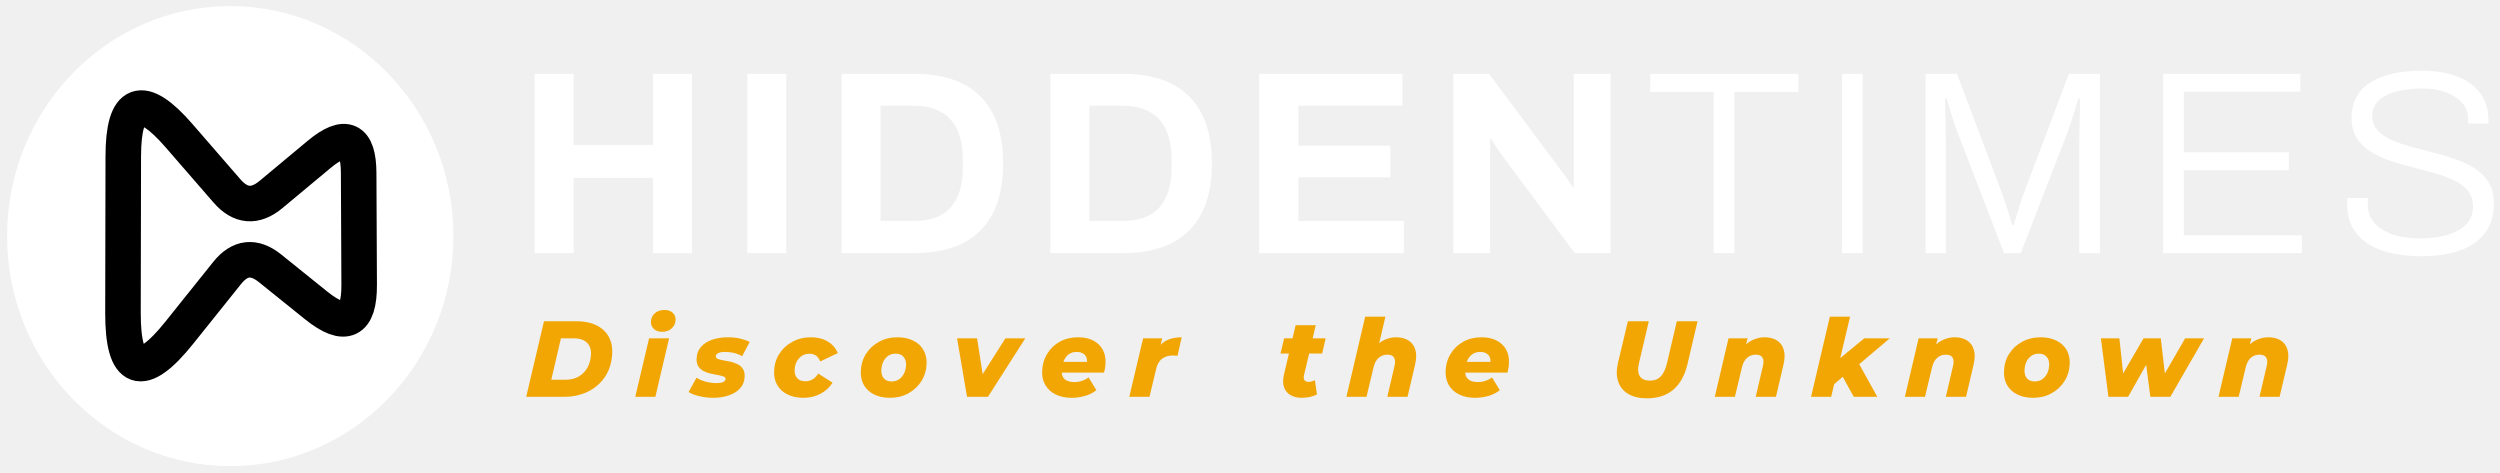
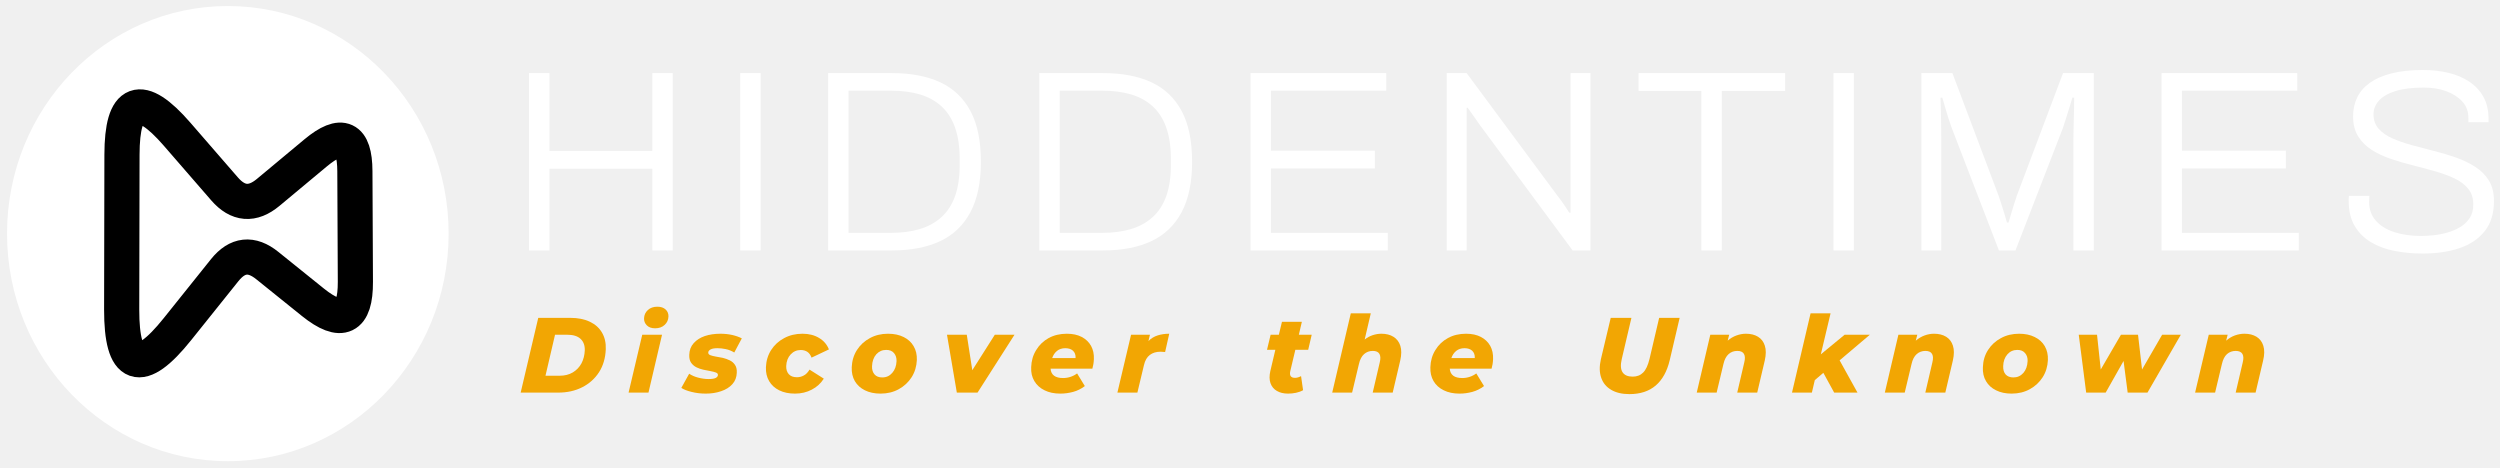
- <svg xmlns="http://www.w3.org/2000/svg" viewBox="0 22.75 2461.93 465" role="img" aria-label="HiddenTimes" class="ht-logo" part="svg">
+ <svg xmlns="http://www.w3.org/2000/svg" viewBox="0 22.75 2488.16 465" role="img" aria-label="HiddenTimes" class="ht-logo" part="svg">
  <g class="ht-mark" part="mark">
    <ellipse class="ht-circle" part="circle" cx="226.75" cy="255.25" rx="219.75" ry="226.5" fill="#FFFFFF" />
    <path class="ht-symbol" part="symbol" d="M121.4 176.75Q121.5 93.25 176.2 156.25L223.5 210.75Q243.5 233.75 266.9 214.25L314.2 174.85Q353 142.55 353.2 193.05L353.7 303.25Q354 357.75 311.5 323.65L265.9 286.95Q242.5 268.15 223.7 291.55L176.6 350.35Q121 419.85 121.1 330.85Z" fill="none" stroke-width="35" stroke-linejoin="round" stroke-linecap="round" pathLength="1" stroke="#000000" />
  </g>
  <g class="ht-wordmark" part="wordmark" fill="#FFFFFF">
-     <path class="ht-letter" part="letter" style="--i:0" d="M564.84 272L526.5 272L526.5 95.5L564.84 95.5L564.84 165.48L643.06 165.48L643.06 95.5L681.39 95.5L681.39 272L643.06 272L643.06 197.9L564.84 197.9L564.84 272Z" />
-     <path class="ht-letter" part="letter" style="--i:1" d="M774.28 272L735.94 272L735.94 95.5L774.28 95.5L774.28 272Z" />
-     <path class="ht-letter" part="letter" style="--i:2" d="M900.85 272L828.81 272L828.81 95.5L900.85 95.5Q928.38 95.5 947.68 105.02Q966.98 114.54 977.4 133.96Q987.82 153.39 987.82 183.75L987.82 183.75Q987.82 213.85 977.4 233.41Q966.98 252.96 947.68 262.48Q928.38 272 900.85 272L900.85 272ZM867.15 126.89L867.15 240.35L900.6 240.35Q912.18 240.35 921.18 237.01Q930.19 233.66 936.1 227.1Q942.02 220.54 945.11 210.64Q948.2 200.73 948.2 187.61L948.2 187.61L948.2 179.89Q948.2 166.77 945.11 156.86Q942.02 146.96 936.1 140.4Q930.19 133.84 921.18 130.36Q912.18 126.89 900.6 126.89L900.6 126.89L867.15 126.89Z" />
-     <path class="ht-letter" part="letter" style="--i:3" d="M1106.43 272L1034.39 272L1034.39 95.5L1106.43 95.5Q1133.96 95.5 1153.26 105.02Q1172.56 114.54 1182.98 133.96Q1193.4 153.39 1193.4 183.75L1193.4 183.75Q1193.4 213.85 1182.98 233.41Q1172.56 252.96 1153.26 262.48Q1133.96 272 1106.43 272L1106.43 272ZM1072.73 126.89L1072.73 240.35L1106.18 240.35Q1117.76 240.35 1126.76 237.01Q1135.77 233.66 1141.68 227.1Q1147.6 220.54 1150.69 210.64Q1153.78 200.73 1153.78 187.61L1153.78 187.61L1153.78 179.89Q1153.78 166.77 1150.69 156.86Q1147.6 146.96 1141.68 140.4Q1135.77 133.84 1126.76 130.36Q1117.76 126.89 1106.18 126.89L1106.18 126.89L1072.73 126.89Z" />
-     <path class="ht-letter" part="letter" style="--i:4" d="M1382.51 272L1239.97 272L1239.97 95.5L1380.97 95.5L1380.97 126.89L1278.57 126.89L1278.57 166.25L1369.13 166.25L1369.13 197.39L1278.57 197.39L1278.57 240.35L1382.51 240.35L1382.51 272Z" />
-     <path class="ht-letter" part="letter" style="--i:5" d="M1467.42 272L1431.14 272L1431.14 95.5L1466.39 95.5L1537.4 190.7Q1538.95 192.5 1541.26 195.71Q1543.58 198.93 1545.64 202.02Q1547.7 205.1 1548.47 206.91L1548.47 206.91L1549.75 206.91Q1549.75 202.53 1549.75 198.29Q1549.75 194.04 1549.75 190.7L1549.75 190.7L1549.75 95.5L1586.03 95.5L1586.03 272L1550.78 272L1478.23 174.49Q1475.65 170.89 1472.82 166.51Q1469.99 162.14 1468.71 159.82L1468.71 159.82L1467.42 159.82Q1467.42 163.68 1467.42 167.41Q1467.42 171.14 1467.42 174.49L1467.42 174.49L1467.42 272Z" />
-     <path class="ht-letter" part="letter" style="--i:6" d="M1707.98 272L1687.66 272L1687.66 113.25L1625.14 113.25L1625.14 95.5L1771.02 95.5L1771.02 113.25L1707.98 113.25L1707.98 272Z" />
-     <path class="ht-letter" part="letter" style="--i:7" d="M1834.32 272L1813.99 272L1813.99 95.5L1834.32 95.5L1834.32 272Z" />
-     <path class="ht-letter" part="letter" style="--i:8" d="M1916.14 272L1896.33 272L1896.33 95.5L1927.21 95.5L1973.26 217.71Q1974.81 222.09 1976.35 227.1Q1977.89 232.12 1979.31 236.62Q1980.72 241.13 1981.5 244.21L1981.5 244.21L1983.04 244.21Q1984.07 240.61 1985.61 235.72Q1987.16 230.83 1988.57 226.07Q1989.99 221.31 1991.27 217.71L1991.27 217.71L2037.33 95.5L2067.94 95.5L2067.94 272L2047.62 272L2047.62 162.14Q2047.62 155.71 2047.88 147.6Q2048.13 139.5 2048.26 131.78Q2048.39 124.06 2048.39 119.94L2048.39 119.94L2046.59 119.94Q2045.56 123.8 2043.89 129.08Q2042.22 134.35 2040.54 139.75Q2038.87 145.16 2037.33 149.79L2037.33 149.79L1989.99 272L1973.52 272L1926.44 149.79Q1924.89 145.67 1923.35 140.78Q1921.8 135.89 1920.26 130.49Q1918.72 125.09 1917.17 119.94L1917.17 119.94L1915.37 119.94Q1915.63 125.09 1915.76 132.81Q1915.89 140.53 1916.02 148.24Q1916.14 155.96 1916.14 162.14L1916.14 162.14L1916.14 272Z" />
-     <path class="ht-letter" part="letter" style="--i:9" d="M2266.83 272L2130.21 272L2130.21 95.5L2265.29 95.5L2265.29 113L2150.54 113L2150.54 172.69L2253.97 172.69L2253.97 190.44L2150.54 190.44L2150.54 254.5L2266.83 254.5L2266.83 272Z" />
-     <path class="ht-letter" part="letter" style="--i:10" d="M2384.67 275.09L2384.67 275.09Q2370.51 275.09 2357.14 272.51Q2343.76 269.94 2333.46 263.77Q2323.17 257.59 2317.26 247.56Q2311.34 237.52 2311.34 222.6L2311.34 222.6Q2311.34 221.31 2311.34 220.16Q2311.34 219 2311.6 217.71L2311.6 217.71L2331.92 217.71Q2331.92 218.74 2331.79 220.54Q2331.66 222.34 2331.66 223.63L2331.66 223.63Q2331.66 234.95 2338.48 242.54Q2345.3 250.13 2357.01 253.86Q2368.71 257.59 2383.38 257.59L2383.38 257.59Q2388.27 257.59 2395.09 256.95Q2401.9 256.31 2408.98 254.38Q2416.05 252.45 2421.97 248.97Q2427.89 245.5 2431.62 239.97Q2435.35 234.44 2435.35 226.2L2435.35 226.2Q2435.35 216.68 2430.21 210.51Q2425.06 204.33 2416.7 200.35Q2408.34 196.36 2397.53 193.27Q2386.72 190.18 2375.4 187.35Q2364.08 184.52 2353.4 180.92Q2342.73 177.32 2334.24 171.91Q2325.75 166.51 2320.73 158.41Q2315.71 150.3 2315.71 138.47L2315.71 138.47Q2315.71 128.18 2319.83 119.69Q2323.95 111.19 2332.44 105.15Q2340.93 99.1 2354.05 95.76Q2367.17 92.41 2385.18 92.41L2385.18 92.41Q2398.82 92.41 2410.65 95.24Q2422.49 98.07 2431.49 104.12Q2440.5 110.17 2445.51 119.3Q2450.53 128.43 2450.53 141.3L2450.53 141.3L2450.53 144.38L2430.46 144.38L2430.46 140.01Q2430.46 130.49 2424.55 123.93Q2418.63 117.37 2408.72 113.64Q2398.82 109.91 2386.21 109.91L2386.21 109.91Q2368.97 109.91 2357.91 113.38Q2346.84 116.85 2341.44 122.9Q2336.04 128.95 2336.04 136.41L2336.04 136.41Q2336.04 145.16 2341.18 150.95Q2346.33 156.73 2354.82 160.47Q2363.31 164.2 2373.99 167.15Q2384.67 170.11 2395.99 172.94Q2407.31 175.77 2417.98 179.5Q2428.66 183.24 2437.28 188.77Q2445.9 194.3 2450.92 202.53Q2455.93 210.77 2455.93 222.86L2455.93 222.86Q2455.93 241.13 2446.8 252.7Q2437.67 264.28 2421.71 269.68Q2405.76 275.09 2384.67 275.09Z" />
+     <path class="ht-letter" part="letter" style="--i:0" d="M546.83 272L526.5 272L526.5 95.5L546.83 95.5L546.83 172.94L649.23 172.94L649.23 95.5L669.56 95.5L669.56 272L649.23 272L649.23 190.7L546.83 190.7L546.83 272Z" />
+     <path class="ht-letter" part="letter" style="--i:1" d="M757.03 272L736.7 272L736.7 95.5L757.03 95.5L757.03 272Z" />
+     <path class="ht-letter" part="letter" style="--i:2" d="M887.74 272L824.19 272L824.19 95.5L887.74 95.5Q916.05 95.5 935.73 104.63Q955.41 113.77 965.83 133.19Q976.25 152.62 976.25 183.75L976.25 183.75Q976.25 214.37 965.83 233.92Q955.41 253.48 935.73 262.74Q916.05 272 887.74 272L887.74 272ZM844.52 113L844.52 254.5L886.97 254.5Q902.67 254.5 915.27 250.77Q927.88 247.04 936.89 238.94Q945.89 230.83 950.52 217.97Q955.15 205.1 955.15 186.84L955.15 186.84L955.15 181.43Q955.15 162.65 950.52 149.66Q945.89 136.67 937.01 128.56Q928.14 120.46 915.53 116.73Q902.92 113 886.97 113L886.97 113L844.52 113Z" />
+     <path class="ht-letter" part="letter" style="--i:3" d="M1097.94 272L1034.39 272L1034.39 95.5L1097.94 95.5Q1126.25 95.5 1145.93 104.63Q1165.61 113.77 1176.03 133.19Q1186.45 152.62 1186.45 183.75L1186.45 183.75Q1186.45 214.37 1176.03 233.92Q1165.61 253.48 1145.93 262.74Q1126.25 272 1097.94 272L1097.94 272ZM1054.72 113L1054.72 254.5L1097.17 254.5Q1112.87 254.5 1125.47 250.77Q1138.08 247.04 1147.09 238.94Q1156.09 230.83 1160.72 217.97Q1165.35 205.1 1165.35 186.84L1165.35 186.84L1165.35 181.43Q1165.35 162.65 1160.72 149.66Q1156.09 136.67 1147.21 128.56Q1138.34 120.46 1125.73 116.73Q1113.12 113 1097.17 113L1097.17 113L1054.72 113Z" />
+     <path class="ht-letter" part="letter" style="--i:4" d="M1381.21 272L1244.59 272L1244.59 95.5L1379.67 95.5L1379.67 113L1264.92 113L1264.92 172.69L1368.35 172.69L1368.35 190.44L1264.92 190.44L1264.92 254.5L1381.21 254.5L1381.21 272Z" />
+     <path class="ht-letter" part="letter" style="--i:5" d="M1459.69 272L1439.88 272L1439.88 95.5L1459.69 95.5L1550 217.45Q1551.55 219.26 1553.73 222.34Q1555.92 225.43 1558.11 228.65Q1560.29 231.86 1561.84 234.44L1561.84 234.44L1563.12 234.44Q1563.12 230.06 1563.12 225.82Q1563.12 221.57 1563.12 217.45L1563.12 217.45L1563.12 95.5L1582.94 95.5L1582.94 272L1565.18 272L1473.07 147.47Q1471.27 144.9 1467.41 139.37Q1463.55 133.84 1460.72 129.98L1460.72 129.98L1459.69 129.98Q1459.69 134.35 1459.69 138.6Q1459.69 142.84 1459.69 147.47L1459.69 147.47L1459.69 272Z" />
+     <path class="ht-letter" part="letter" style="--i:6" d="M1713.63 272L1693.31 272L1693.31 113.25L1630.79 113.25L1630.79 95.5L1776.67 95.5L1776.67 113.25L1713.63 113.25L1713.63 272Z" />
+     <path class="ht-letter" part="letter" style="--i:7" d="M1845.11 272L1824.78 272L1824.78 95.5L1845.11 95.5L1845.11 272Z" />
+     <path class="ht-letter" part="letter" style="--i:8" d="M1932.08 272L1912.27 272L1912.27 95.5L1943.15 95.5L1989.2 217.71Q1990.75 222.09 1992.29 227.1Q1993.83 232.12 1995.25 236.62Q1996.66 241.13 1997.44 244.21L1997.44 244.21L1998.98 244.21Q2000.01 240.61 2001.55 235.72Q2003.1 230.83 2004.51 226.07Q2005.93 221.31 2007.21 217.71L2007.21 217.71L2053.27 95.5L2083.88 95.5L2083.88 272L2063.56 272L2063.56 162.14Q2063.56 155.71 2063.82 147.6Q2064.07 139.5 2064.2 131.78Q2064.33 124.06 2064.33 119.94L2064.33 119.94L2062.53 119.94Q2061.5 123.8 2059.83 129.08Q2058.16 134.35 2056.48 139.75Q2054.81 145.16 2053.27 149.79L2053.27 149.79L2005.93 272L1989.46 272L1942.38 149.79Q1940.83 145.67 1939.29 140.78Q1937.74 135.89 1936.2 130.49Q1934.66 125.09 1933.11 119.94L1933.11 119.94L1931.31 119.94Q1931.57 125.09 1931.7 132.81Q1931.83 140.53 1931.96 148.24Q1932.08 155.96 1932.08 162.14L1932.08 162.14L1932.08 272Z" />
+     <path class="ht-letter" part="letter" style="--i:9" d="M2287.91 272L2151.29 272L2151.29 95.5L2286.37 95.5L2286.37 113L2171.62 113L2171.62 172.69L2275.05 172.69L2275.05 190.44L2171.62 190.44L2171.62 254.5L2287.91 254.5L2287.91 272Z" />
+     <path class="ht-letter" part="letter" style="--i:10" d="M2410.9 275.09L2410.9 275.09Q2396.74 275.09 2383.37 272.51Q2369.99 269.94 2359.69 263.77Q2349.4 257.59 2343.49 247.56Q2337.57 237.52 2337.57 222.6L2337.57 222.6Q2337.57 221.31 2337.57 220.16Q2337.57 219 2337.83 217.71L2337.83 217.71L2358.15 217.71Q2358.15 218.74 2358.02 220.54Q2357.89 222.34 2357.89 223.63L2357.89 223.63Q2357.89 234.95 2364.71 242.54Q2371.53 250.13 2383.24 253.86Q2394.94 257.59 2409.61 257.59L2409.61 257.59Q2414.5 257.59 2421.32 256.95Q2428.13 256.31 2435.21 254.38Q2442.28 252.45 2448.2 248.97Q2454.12 245.5 2457.85 239.97Q2461.58 234.44 2461.58 226.2L2461.58 226.2Q2461.58 216.68 2456.44 210.51Q2451.29 204.33 2442.93 200.35Q2434.57 196.36 2423.76 193.27Q2412.95 190.18 2401.63 187.35Q2390.31 184.52 2379.63 180.92Q2368.96 177.32 2360.47 171.91Q2351.98 166.51 2346.96 158.41Q2341.94 150.3 2341.94 138.47L2341.94 138.47Q2341.94 128.18 2346.06 119.69Q2350.18 111.19 2358.67 105.15Q2367.16 99.1 2380.28 95.76Q2393.4 92.41 2411.41 92.41L2411.41 92.41Q2425.05 92.41 2436.88 95.24Q2448.72 98.07 2457.72 104.12Q2466.73 110.17 2471.74 119.3Q2476.76 128.43 2476.76 141.3L2476.76 141.3L2476.76 144.38L2456.69 144.38L2456.69 140.01Q2456.69 130.49 2450.78 123.93Q2444.86 117.37 2434.95 113.64Q2425.05 109.91 2412.44 109.91L2412.44 109.91Q2395.2 109.91 2384.14 113.38Q2373.07 116.85 2367.67 122.9Q2362.27 128.95 2362.27 136.41L2362.27 136.41Q2362.27 145.16 2367.41 150.95Q2372.56 156.73 2381.05 160.47Q2389.54 164.2 2400.22 167.15Q2410.9 170.11 2422.22 172.94Q2433.54 175.77 2444.21 179.5Q2454.89 183.24 2463.51 188.77Q2472.13 194.3 2477.15 202.53Q2482.16 210.77 2482.16 222.86L2482.16 222.86Q2482.16 241.13 2473.03 252.7Q2463.9 264.28 2447.94 269.68Q2431.99 275.09 2410.9 275.09Z" />
  </g>
  <g class="ht-tagline" part="tagline" fill="#F2A603">
    <path class="ht-tagline-letter" part="tagline-letter" style="--i:0" d="M555.6 413.5L518.2 413.5L535.7 339.1L567.5 339.1Q578.9 339.1 586.9 342.9Q595 346.7 599.1 353.7Q603.3 360.8 602.9 370.3L602.9 370.3Q602.4 383.5 596.2 393.2Q589.9 402.9 579.4 408.2Q568.9 413.5 555.6 413.5L555.6 413.5ZM552.4 355.9L542.9 396.7L556.9 396.7Q564.6 396.7 570.1 393.4Q575.6 390.1 578.7 384.4Q581.7 378.7 582 371.6L582 371.6Q582.3 364.2 577.8 360Q573.4 355.9 564.5 355.9L564.5 355.9L552.4 355.9Z" />
    <path class="ht-tagline-letter" part="tagline-letter" style="--i:1" d="M645.4 413.5L625.6 413.5L639.2 355.9L658.9 355.9L645.4 413.5ZM652 349.5L652 349.5Q646.7 349.5 643.8 346.6Q640.8 343.6 641 339.5L641 339.5Q641.2 334.6 644.8 331.3Q648.4 328 654.3 328L654.3 328Q659.5 328 662.5 330.8Q665.4 333.5 665.3 337.7L665.3 337.7Q665.1 342.9 661.4 346.2Q657.8 349.5 652 349.5Z" />
    <path class="ht-tagline-letter" part="tagline-letter" style="--i:2" d="M702.4 414.5L702.4 414.5Q694.9 414.5 688.3 412.8Q681.7 411.2 678.1 408.8L678.1 408.8L685.9 394.7Q689.6 397.2 694.9 398.6Q700.3 400 705.3 400L705.3 400Q710.1 400 712.3 398.9Q714.5 397.8 714.5 395.9L714.5 395.9Q714.6 394.3 712.5 393.5Q710.4 392.7 707.1 392.1Q703.7 391.5 700 390.7Q696.3 389.9 693.1 388.3Q689.8 386.6 687.8 383.7Q685.8 380.8 686 375.9L686 375.9Q686.2 368.9 690.4 364.3Q694.5 359.6 701.5 357.2Q708.4 354.9 717 354.9L717 354.9Q723 354.9 728.6 356.1Q734.2 357.4 738.3 359.5L738.3 359.5L730.8 373.6Q726.7 371.1 722.3 370.2Q717.9 369.3 714.1 369.3L714.1 369.3Q709.2 369.3 707.1 370.6Q704.9 371.9 704.9 373.6L704.9 373.6Q704.8 375.3 706.8 376.2Q708.9 377 712.2 377.6Q715.5 378.1 719.3 378.9Q723 379.8 726.3 381.4Q729.6 383 731.5 385.9Q733.5 388.7 733.3 393.6L733.3 393.6Q733.1 400.5 728.8 405.2Q724.6 409.8 717.7 412.1Q710.8 414.5 702.4 414.5Z" />
    <path class="ht-tagline-letter" part="tagline-letter" style="--i:3" d="M791.2 414.5L791.2 414.5Q782.1 414.5 775.5 411.2Q769 408 765.5 402.1Q762 396.2 762.3 388.2L762.3 388.2Q762.7 378.6 767.5 371.1Q772.3 363.6 780.4 359.3Q788.5 354.9 798.7 354.9L798.7 354.9Q808.3 354.9 815.2 359.1Q822.1 363.2 825 370.5L825 370.5L807.7 378.7Q806.2 374.7 803.5 372.9Q800.7 371.1 797 371.1L797 371.1Q791 371.1 786.9 375.5Q782.8 379.9 782.5 387L782.5 387Q782.3 392 785 395.1Q787.7 398.2 793.2 398.2L793.2 398.2Q796.9 398.2 800.1 396.4Q803.3 394.7 805.7 390.6L805.7 390.6L819.9 399.6Q815.5 406.6 808 410.5Q800.5 414.5 791.2 414.5Z" />
    <path class="ht-tagline-letter" part="tagline-letter" style="--i:4" d="M876.4 414.5L876.4 414.5Q867.4 414.5 860.8 411.2Q854.3 408 850.8 402.1Q847.4 396.2 847.7 388.2L847.7 388.2Q848.1 378.6 852.9 371.1Q857.7 363.6 865.7 359.3Q873.7 354.9 883.8 354.9L883.8 354.9Q892.8 354.9 899.4 358.2Q905.9 361.4 909.3 367.3Q912.8 373.2 912.5 381.1L912.5 381.1Q912.1 390.6 907.3 398.2Q902.5 405.7 894.5 410.1Q886.5 414.5 876.4 414.5ZM878.1 398.4L878.1 398.4Q884.1 398.4 888 393.9Q892 389.4 892.3 382.1L892.3 382.1Q892.4 377.3 889.8 374.2Q887.2 371 882 371L882 371Q876.1 371 872.1 375.4Q868.2 379.9 867.9 387.2L867.9 387.2Q867.7 392.3 870.4 395.4Q873 398.4 878.1 398.4Z" />
    <path class="ht-tagline-letter" part="tagline-letter" style="--i:5" d="M972.9 413.5L952.3 413.5L942.5 355.9L962.2 355.9L967.7 391.2L990.1 355.9L1009.7 355.9L972.9 413.5Z" />
    <path class="ht-tagline-letter" part="tagline-letter" style="--i:6" d="M1055.3 414.5L1055.3 414.5Q1046.2 414.5 1039.6 411.2Q1033 408 1029.5 402.1Q1025.9 396.2 1026.3 388.2L1026.3 388.2Q1026.6 378.6 1031.3 371.1Q1035.9 363.5 1043.7 359.2Q1051.6 354.9 1061.8 354.9L1061.8 354.9Q1070.5 354.9 1076.6 358.1Q1082.7 361.3 1085.9 367Q1089 372.7 1088.7 380.2L1088.7 380.2Q1088.6 382.8 1088.2 385.2Q1087.8 387.6 1087.2 389.7L1087.2 389.7L1045.6 389.7Q1046.3 399 1058.1 399L1058.1 399Q1061.9 399 1065.5 397.8Q1069.1 396.6 1072 394.4L1072 394.4L1079.7 407Q1074.3 411.1 1068 412.8Q1061.7 414.5 1055.3 414.5ZM1047.2 379.1L1047.2 379.1L1070.5 379.1Q1070.7 374.4 1067.9 371.8Q1065.1 369.3 1060.3 369.3L1060.3 369.3Q1055.3 369.3 1052 372Q1048.7 374.7 1047.2 379.1Z" />
    <path class="ht-tagline-letter" part="tagline-letter" style="--i:7" d="M1132 413.5L1112.1 413.5L1125.7 355.9L1144.5 355.9L1143 362.2Q1146.8 358.3 1152.1 356.6Q1157.4 354.9 1163.7 354.9L1163.7 354.9L1159.6 373.1Q1157.2 372.8 1155.1 372.8L1155.1 372.8Q1148.6 372.8 1144.4 376Q1140.1 379.2 1138.5 386.3L1138.5 386.3L1132 413.5Z" />
    <path class="ht-tagline-letter" part="tagline-letter" style="--i:8" d="M1282 414.5L1282 414.5Q1275.3 414.5 1270.8 411.8Q1266.3 409.2 1264.5 404.2Q1262.7 399.2 1264.3 392.1L1264.3 392.1L1269.3 370.9L1261 370.9L1264.6 355.9L1272.8 355.9L1275.9 343L1295.7 343L1292.7 355.9L1305.5 355.9L1302 370.9L1289.2 370.9L1284.2 392Q1282.6 398.8 1288.9 398.8L1288.9 398.8Q1291.7 398.8 1294.9 397.1L1294.9 397.1L1296.9 411.1Q1293.7 412.9 1289.8 413.7Q1285.9 414.5 1282 414.5Z" />
    <path class="ht-tagline-letter" part="tagline-letter" style="--i:9" d="M1374.9 354.9L1374.9 354.9Q1381.9 354.9 1386.8 357.9Q1391.8 361 1393.7 366.9Q1395.6 372.8 1393.6 381.6L1393.6 381.6L1386.1 413.5L1366.2 413.5L1373.2 383.5Q1374.6 378 1372.9 375Q1371.2 372 1366.3 372L1366.3 372Q1361.2 372 1357.6 375.2Q1354 378.4 1352.5 385L1352.5 385L1345.7 413.5L1325.9 413.5L1344.4 334.6L1364.3 334.6L1358.2 360.7Q1361.9 357.7 1366.3 356.3Q1370.6 354.9 1374.9 354.9Z" />
    <path class="ht-tagline-letter" part="tagline-letter" style="--i:10" d="M1452.6 414.5L1452.6 414.5Q1443.5 414.5 1436.9 411.2Q1430.3 408 1426.8 402.1Q1423.3 396.2 1423.6 388.2L1423.6 388.2Q1423.9 378.6 1428.6 371.1Q1433.2 363.5 1441.1 359.2Q1448.9 354.9 1459.1 354.9L1459.1 354.9Q1467.8 354.9 1473.9 358.1Q1480 361.3 1483.2 367Q1486.3 372.7 1486 380.2L1486 380.2Q1485.9 382.8 1485.5 385.2Q1485.1 387.6 1484.5 389.7L1484.5 389.7L1442.9 389.7Q1443.6 399 1455.4 399L1455.4 399Q1459.2 399 1462.8 397.8Q1466.4 396.6 1469.3 394.4L1469.3 394.4L1477 407Q1471.6 411.1 1465.3 412.8Q1459 414.5 1452.6 414.5ZM1444.5 379.1L1444.5 379.1L1467.8 379.1Q1468 374.4 1465.2 371.8Q1462.4 369.3 1457.6 369.3L1457.6 369.3Q1452.6 369.3 1449.3 372Q1446 374.7 1444.5 379.1Z" />
    <path class="ht-tagline-letter" part="tagline-letter" style="--i:11" d="M1621.7 415L1621.7 415Q1610.7 415 1603.5 410.7Q1596.2 406.4 1593.6 398.6Q1590.9 390.9 1593.3 380.3L1593.3 380.3L1603.1 339.1L1623.7 339.1L1614.1 380Q1612 389 1614.9 393.3Q1617.8 397.6 1624.9 397.6L1624.9 397.6Q1631.4 397.6 1635.4 393.5Q1639.4 389.5 1641.7 380L1641.7 380L1651.3 339.1L1671.7 339.1L1661.8 381.3Q1657.8 398 1647.8 406.5Q1637.8 415 1621.7 415Z" />
    <path class="ht-tagline-letter" part="tagline-letter" style="--i:12" d="M1737.7 354.9L1737.7 354.9Q1744.8 354.9 1749.7 357.9Q1754.7 361 1756.5 366.9Q1758.4 372.8 1756.4 381.6L1756.4 381.6L1748.9 413.5L1729 413.5L1736 383.5Q1737.4 378 1735.7 375Q1734 372 1729.1 372L1729.1 372Q1723.9 372 1720.4 375.2Q1716.8 378.4 1715.3 385L1715.3 385L1708.5 413.5L1688.7 413.5L1702.2 355.9L1721 355.9L1719.5 361.8Q1723.5 358.3 1728.3 356.6Q1733 354.9 1737.7 354.9Z" />
    <path class="ht-tagline-letter" part="tagline-letter" style="--i:13" d="M1803.3 413.5L1783.5 413.5L1802 334.6L1821.9 334.6L1812.2 375.4L1835.9 355.9L1861 355.9L1830.9 381.4L1848.7 413.5L1825.5 413.5L1814.7 393.8L1806.2 401.1L1803.3 413.5Z" />
    <path class="ht-tagline-letter" part="tagline-letter" style="--i:14" d="M1924.9 354.9L1924.9 354.9Q1932 354.9 1936.9 357.9Q1941.9 361 1943.7 366.9Q1945.6 372.8 1943.6 381.6L1943.6 381.6L1936.1 413.5L1916.2 413.5L1923.2 383.5Q1924.6 378 1922.9 375Q1921.2 372 1916.3 372L1916.3 372Q1911.2 372 1907.6 375.2Q1904 378.4 1902.5 385L1902.5 385L1895.7 413.5L1875.9 413.5L1889.4 355.9L1908.2 355.9L1906.7 361.8Q1910.8 358.3 1915.5 356.6Q1920.2 354.9 1924.9 354.9Z" />
    <path class="ht-tagline-letter" part="tagline-letter" style="--i:15" d="M2002.1 414.5L2002.1 414.5Q1993.1 414.5 1986.6 411.2Q1980 408 1976.6 402.1Q1973.1 396.2 1973.5 388.2L1973.5 388.2Q1973.8 378.6 1978.6 371.1Q1983.4 363.6 1991.4 359.3Q1999.4 354.9 2009.6 354.9L2009.6 354.9Q2018.5 354.9 2025.1 358.2Q2031.7 361.4 2035.1 367.3Q2038.5 373.2 2038.2 381.1L2038.2 381.1Q2037.8 390.6 2033 398.2Q2028.2 405.7 2020.2 410.1Q2012.2 414.5 2002.1 414.5ZM2003.9 398.4L2003.9 398.4Q2009.8 398.4 2013.8 393.9Q2017.7 389.4 2018 382.1L2018 382.1Q2018.2 377.3 2015.5 374.2Q2012.9 371 2007.8 371L2007.8 371Q2001.8 371 1997.9 375.4Q1993.9 379.9 1993.7 387.2L1993.7 387.2Q1993.5 392.3 1996.1 395.4Q1998.8 398.4 2003.9 398.4Z" />
    <path class="ht-tagline-letter" part="tagline-letter" style="--i:16" d="M2095.7 413.5L2076.3 413.5L2068.9 355.9L2087.1 355.9L2090.8 390.5L2110.9 355.9L2127.9 355.9L2131.9 390.5L2151.9 355.9L2170.5 355.9L2137.3 413.5L2117.6 413.5L2113.5 382L2095.7 413.5Z" />
    <path class="ht-tagline-letter" part="tagline-letter" style="--i:17" d="M2233.8 354.9L2233.8 354.9Q2240.9 354.9 2245.8 357.9Q2250.8 361 2252.6 366.9Q2254.5 372.8 2252.4 381.6L2252.4 381.6L2244.9 413.5L2225.1 413.5L2232.1 383.5Q2233.5 378 2231.8 375Q2230 372 2225.1 372L2225.1 372Q2220 372 2216.4 375.2Q2212.9 378.4 2211.4 385L2211.4 385L2204.6 413.5L2184.7 413.5L2198.3 355.9L2217.1 355.9L2215.6 361.8Q2219.6 358.3 2224.3 356.6Q2229.1 354.9 2233.8 354.9Z" />
  </g>
</svg>
